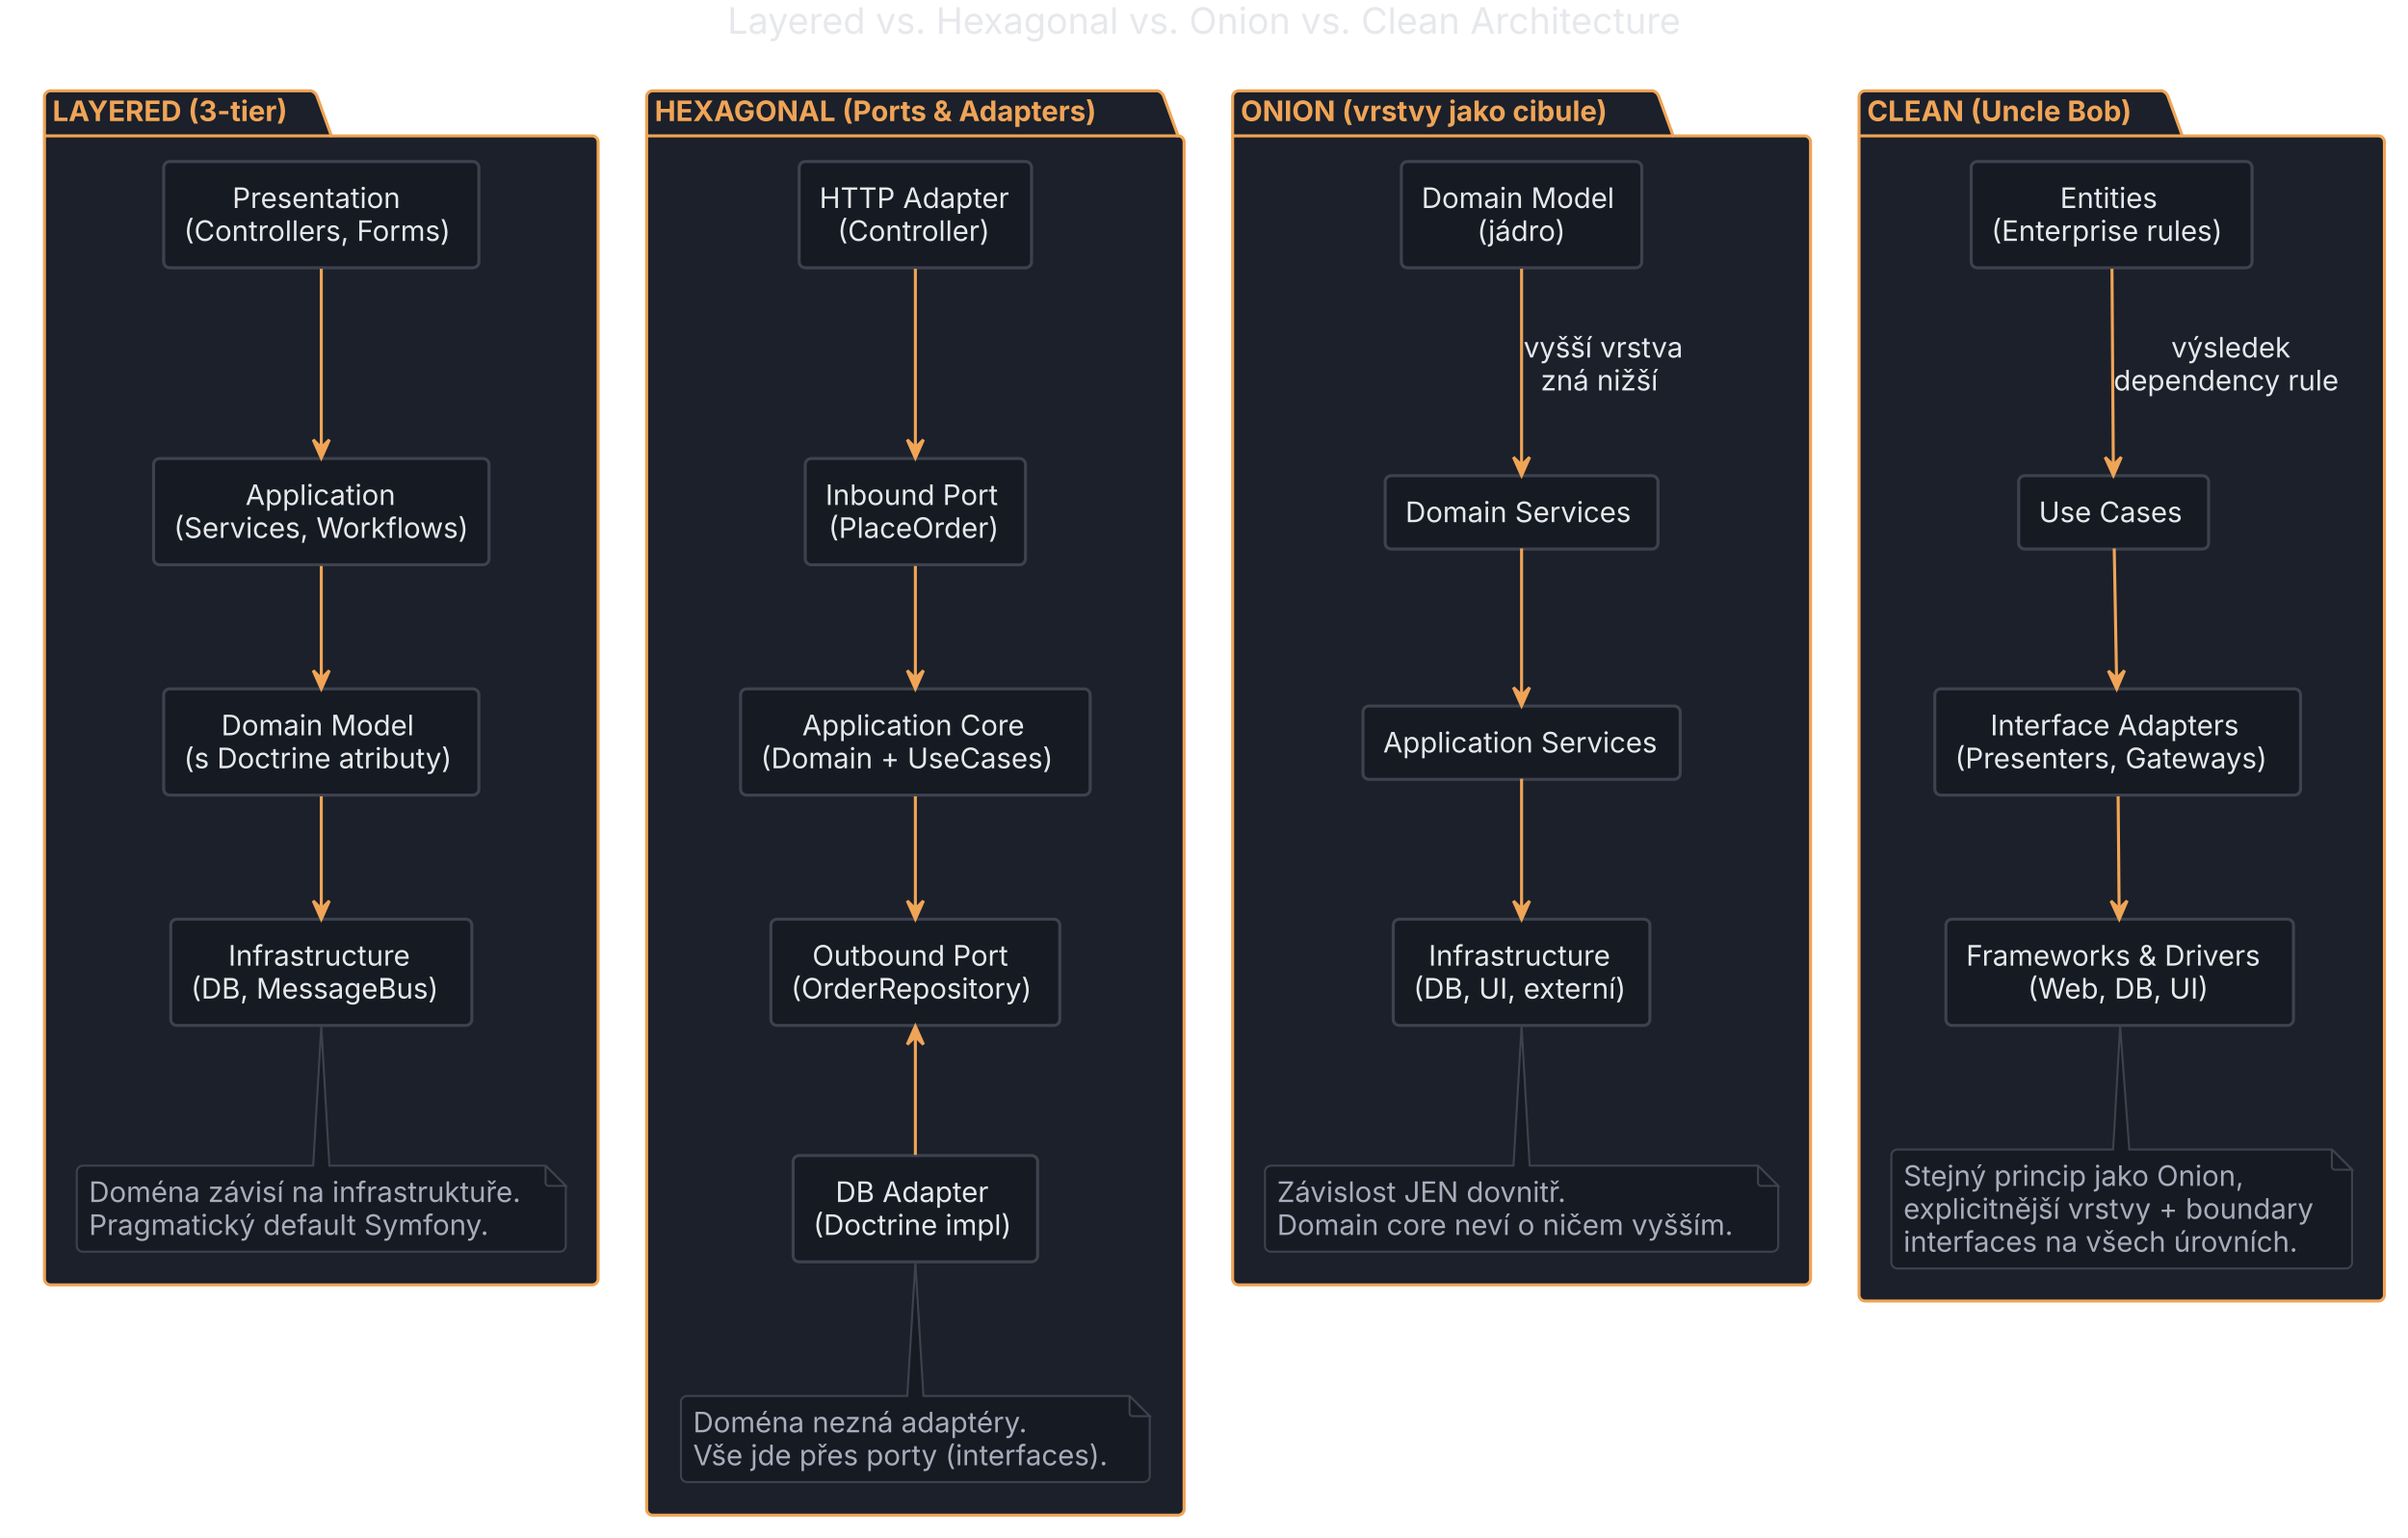
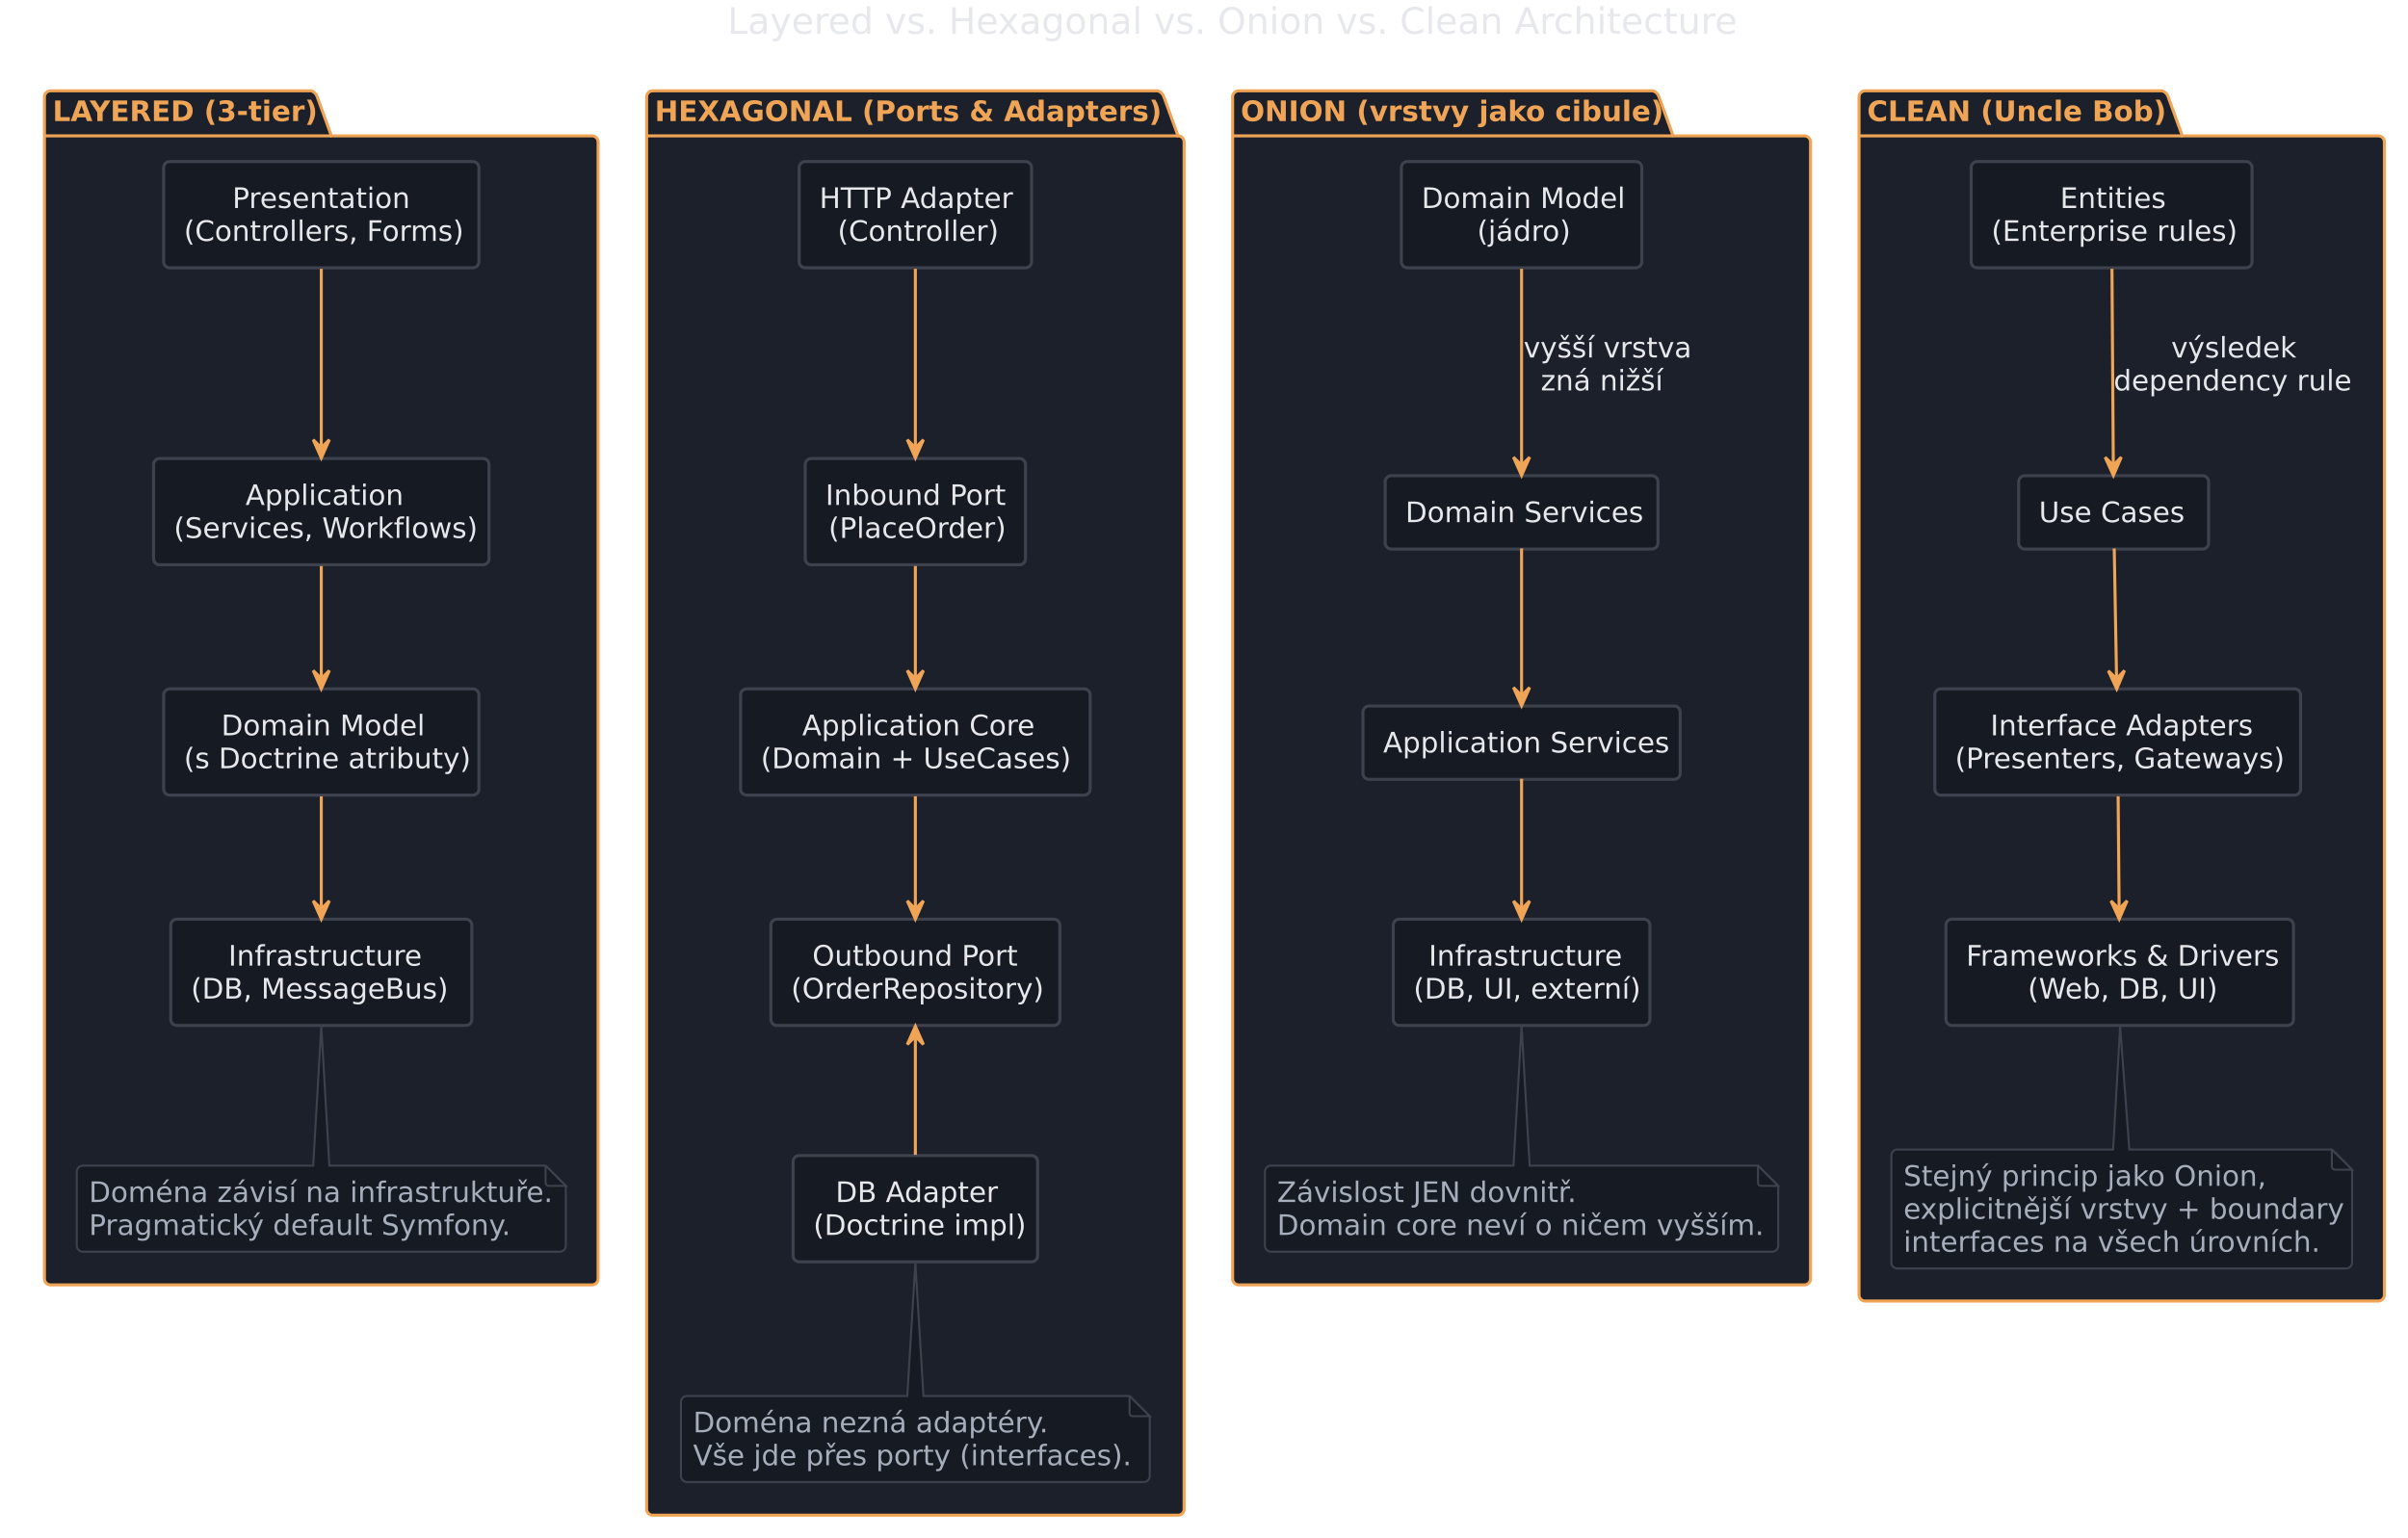
<svg xmlns="http://www.w3.org/2000/svg" contentScriptType="application/ecmascript" contentStyleType="text/css" height="1189.062px" preserveAspectRatio="none" style="width:1862px;height:1189px;background:#11141A;" version="1.1" viewBox="0 0 1862 1189" width="1862.5px" zoomAndPan="magnify">
  <defs />
  <g>
-     <text fill="#E6E8EC" font-family="Inter, ui-sans-serif, system-ui, -apple-system, sans-serif" font-size="28.125" lengthAdjust="spacingAndGlyphs" textLength="771.875" x="562.5" y="26.106">Layered vs. Hexagonal vs. Onion vs. Clean Architecture</text>
+     <text fill="#E6E8EC" font-family="DejaVu Sans" font-size="28.125" lengthAdjust="spacingAndGlyphs" textLength="771.875" x="562.5" y="26.106">Layered vs. Hexagonal vs. Onion vs. Clean Architecture</text>
    <path d="M39.062,70.239 L240.625,70.239 A7.031,7.031 0 0 1 245.312,74.927 L256.25,105.078 L457.812,105.078 A4.688,4.688 0 0 1 462.5,109.766 L462.5,988.989 A4.688,4.688 0 0 1 457.812,993.677 L39.062,993.677 A4.688,4.688 0 0 1 34.375,988.989 L34.375,74.927 A4.688,4.688 0 0 1 39.062,70.239 " fill="#1B202A" style="stroke: #F0A456; stroke-width: 2.344;" />
    <line style="stroke: #F0A456; stroke-width: 2.344;" x1="34.375" x2="256.25" y1="105.078" y2="105.078" />
-     <text fill="#F0A456" font-family="Inter, ui-sans-serif, system-ui, -apple-system, sans-serif" font-size="21.875" font-weight="bold" lengthAdjust="spacingAndGlyphs" textLength="201.562" x="40.625" y="93.669">LAYERED (3-tier)</text>
+     <text fill="#F0A456" font-family="DejaVu Sans" font-size="21.875" font-weight="bold" lengthAdjust="spacingAndGlyphs" textLength="201.562" x="40.625" y="93.669">LAYERED (3-tier)</text>
    <path d="M504.688,70.239 L895.312,70.239 A7.031,7.031 0 0 1 900,74.927 L910.938,105.078 L910.938,105.078 A4.688,4.688 0 0 1 915.625,109.766 L915.625,1167.114 A4.688,4.688 0 0 1 910.938,1171.802 L504.688,1171.802 A4.688,4.688 0 0 1 500,1167.114 L500,74.927 A4.688,4.688 0 0 1 504.688,70.239 " fill="#1B202A" style="stroke: #F0A456; stroke-width: 2.344;" />
    <line style="stroke: #F0A456; stroke-width: 2.344;" x1="500" x2="910.938" y1="105.078" y2="105.078" />
-     <text fill="#F0A456" font-family="Inter, ui-sans-serif, system-ui, -apple-system, sans-serif" font-size="21.875" font-weight="bold" lengthAdjust="spacingAndGlyphs" textLength="390.625" x="506.25" y="93.669">HEXAGONAL (Ports &amp; Adapters)</text>
+     <text fill="#F0A456" font-family="DejaVu Sans" font-size="21.875" font-weight="bold" lengthAdjust="spacingAndGlyphs" textLength="390.625" x="506.25" y="93.669">HEXAGONAL (Ports &amp; Adapters)</text>
    <path d="M957.812,70.239 L1278.125,70.239 A7.031,7.031 0 0 1 1282.812,74.927 L1293.75,105.078 L1395.312,105.078 A4.688,4.688 0 0 1 1400,109.766 L1400,988.989 A4.688,4.688 0 0 1 1395.312,993.677 L957.812,993.677 A4.688,4.688 0 0 1 953.125,988.989 L953.125,74.927 A4.688,4.688 0 0 1 957.812,70.239 " fill="#1B202A" style="stroke: #F0A456; stroke-width: 2.344;" />
    <line style="stroke: #F0A456; stroke-width: 2.344;" x1="953.125" x2="1293.75" y1="105.078" y2="105.078" />
-     <text fill="#F0A456" font-family="Inter, ui-sans-serif, system-ui, -apple-system, sans-serif" font-size="21.875" font-weight="bold" lengthAdjust="spacingAndGlyphs" textLength="320.312" x="959.375" y="93.669">ONION (vrstvy jako cibule)</text>
+     <text fill="#F0A456" font-family="DejaVu Sans" font-size="21.875" font-weight="bold" lengthAdjust="spacingAndGlyphs" textLength="320.312" x="959.375" y="93.669">ONION (vrstvy jako cibule)</text>
    <path d="M1442.188,70.239 L1671.875,70.239 A7.031,7.031 0 0 1 1676.562,74.927 L1687.5,105.078 L1839.062,105.078 A4.688,4.688 0 0 1 1843.75,109.766 L1843.75,1001.489 A4.688,4.688 0 0 1 1839.062,1006.177 L1442.188,1006.177 A4.688,4.688 0 0 1 1437.5,1001.489 L1437.5,74.927 A4.688,4.688 0 0 1 1442.188,70.239 " fill="#1B202A" style="stroke: #F0A456; stroke-width: 2.344;" />
    <line style="stroke: #F0A456; stroke-width: 2.344;" x1="1437.5" x2="1687.5" y1="105.078" y2="105.078" />
-     <text fill="#F0A456" font-family="Inter, ui-sans-serif, system-ui, -apple-system, sans-serif" font-size="21.875" font-weight="bold" lengthAdjust="spacingAndGlyphs" textLength="229.688" x="1443.75" y="93.669">CLEAN (Uncle Bob)</text>
+     <text fill="#F0A456" font-family="DejaVu Sans" font-size="21.875" font-weight="bold" lengthAdjust="spacingAndGlyphs" textLength="229.688" x="1443.75" y="93.669">CLEAN (Uncle Bob)</text>
    <rect fill="#161A22" height="82.178" rx="4.688" ry="4.688" style="stroke: #3D424E; stroke-width: 2.344;" width="243.75" x="126.562" y="124.927" />
-     <text fill="#E6E8EC" font-family="Inter, ui-sans-serif, system-ui, -apple-system, sans-serif" font-size="21.875" lengthAdjust="spacingAndGlyphs" textLength="137.5" x="179.688" y="160.857">Presentation</text>
-     <text fill="#E6E8EC" font-family="Inter, ui-sans-serif, system-ui, -apple-system, sans-serif" font-size="21.875" lengthAdjust="spacingAndGlyphs" textLength="212.5" x="142.188" y="186.321">(Controllers, Forms)</text>
+     <text fill="#E6E8EC" font-family="DejaVu Sans" font-size="21.875" lengthAdjust="spacingAndGlyphs" textLength="137.5" x="179.688" y="160.857">Presentation</text>
+     <text fill="#E6E8EC" font-family="DejaVu Sans" font-size="21.875" lengthAdjust="spacingAndGlyphs" textLength="212.5" x="142.188" y="186.321">(Controllers, Forms)</text>
    <rect fill="#161A22" height="82.178" rx="4.688" ry="4.688" style="stroke: #3D424E; stroke-width: 2.344;" width="259.375" x="118.75" y="354.614" />
-     <text fill="#E6E8EC" font-family="Inter, ui-sans-serif, system-ui, -apple-system, sans-serif" font-size="21.875" lengthAdjust="spacingAndGlyphs" textLength="117.188" x="189.844" y="390.544">Application</text>
-     <text fill="#E6E8EC" font-family="Inter, ui-sans-serif, system-ui, -apple-system, sans-serif" font-size="21.875" lengthAdjust="spacingAndGlyphs" textLength="228.125" x="134.375" y="416.008">(Services, Workflows)</text>
+     <text fill="#E6E8EC" font-family="DejaVu Sans" font-size="21.875" lengthAdjust="spacingAndGlyphs" textLength="117.188" x="189.844" y="390.544">Application</text>
+     <text fill="#E6E8EC" font-family="DejaVu Sans" font-size="21.875" lengthAdjust="spacingAndGlyphs" textLength="228.125" x="134.375" y="416.008">(Services, Workflows)</text>
    <rect fill="#161A22" height="82.178" rx="4.688" ry="4.688" style="stroke: #3D424E; stroke-width: 2.344;" width="243.75" x="126.562" y="532.739" />
-     <text fill="#E6E8EC" font-family="Inter, ui-sans-serif, system-ui, -apple-system, sans-serif" font-size="21.875" lengthAdjust="spacingAndGlyphs" textLength="154.688" x="171.094" y="568.669">Domain Model</text>
-     <text fill="#E6E8EC" font-family="Inter, ui-sans-serif, system-ui, -apple-system, sans-serif" font-size="21.875" lengthAdjust="spacingAndGlyphs" textLength="212.5" x="142.188" y="594.133">(s Doctrine atributy)</text>
+     <text fill="#E6E8EC" font-family="DejaVu Sans" font-size="21.875" lengthAdjust="spacingAndGlyphs" textLength="154.688" x="171.094" y="568.669">Domain Model</text>
+     <text fill="#E6E8EC" font-family="DejaVu Sans" font-size="21.875" lengthAdjust="spacingAndGlyphs" textLength="212.5" x="142.188" y="594.133">(s Doctrine atributy)</text>
    <rect fill="#161A22" height="82.178" rx="4.688" ry="4.688" style="stroke: #3D424E; stroke-width: 2.344;" width="232.812" x="132.031" y="710.864" />
-     <text fill="#E6E8EC" font-family="Inter, ui-sans-serif, system-ui, -apple-system, sans-serif" font-size="21.875" lengthAdjust="spacingAndGlyphs" textLength="143.75" x="176.562" y="746.794">Infrastructure</text>
-     <text fill="#E6E8EC" font-family="Inter, ui-sans-serif, system-ui, -apple-system, sans-serif" font-size="21.875" lengthAdjust="spacingAndGlyphs" textLength="201.562" x="147.656" y="772.258">(DB, MessageBus)</text>
+     <text fill="#E6E8EC" font-family="DejaVu Sans" font-size="21.875" lengthAdjust="spacingAndGlyphs" textLength="143.75" x="176.562" y="746.794">Infrastructure</text>
+     <text fill="#E6E8EC" font-family="DejaVu Sans" font-size="21.875" lengthAdjust="spacingAndGlyphs" textLength="201.562" x="147.656" y="772.258">(DB, MessageBus)</text>
    <path d="M59.375,906.177 L59.375,963.355 A4.688,4.688 0 0 0 64.062,968.042 L432.812,968.042 A4.688,4.688 0 0 0 437.5,963.355 L437.5,917.114 L421.875,901.489 L254.688,901.489 L248.438,793.708 L242.188,901.489 L64.062,901.489 A4.688,4.688 0 0 0 59.375,906.177 " fill="#161A22" style="stroke: #3D424E; stroke-width: 1.562;" />
    <path d="M421.875,901.489 L421.875,914.77 A2.344,2.344 0 0 0 424.219,917.114 L437.5,917.114 L421.875,901.489 " fill="#161A22" style="stroke: #3D424E; stroke-width: 1.562;" />
-     <text fill="#A6ADBB" font-family="Inter, ui-sans-serif, system-ui, -apple-system, sans-serif" font-size="21.875" lengthAdjust="spacingAndGlyphs" textLength="345.312" x="68.75" y="929.607">Doména závisí na infrastruktuře.</text>
-     <text fill="#A6ADBB" font-family="Inter, ui-sans-serif, system-ui, -apple-system, sans-serif" font-size="21.875" lengthAdjust="spacingAndGlyphs" textLength="312.5" x="68.75" y="955.071">Pragmatický default Symfony.</text>
+     <text fill="#A6ADBB" font-family="DejaVu Sans" font-size="21.875" lengthAdjust="spacingAndGlyphs" textLength="345.312" x="68.75" y="929.607">Doména závisí na infrastruktuře.</text>
+     <text fill="#A6ADBB" font-family="DejaVu Sans" font-size="21.875" lengthAdjust="spacingAndGlyphs" textLength="312.5" x="68.75" y="955.071">Pragmatický default Symfony.</text>
    <rect fill="#161A22" height="82.178" rx="4.688" ry="4.688" style="stroke: #3D424E; stroke-width: 2.344;" width="270.312" x="572.656" y="532.739" />
-     <text fill="#E6E8EC" font-family="Inter, ui-sans-serif, system-ui, -apple-system, sans-serif" font-size="21.875" lengthAdjust="spacingAndGlyphs" textLength="175" x="620.312" y="568.669">Application Core</text>
-     <text fill="#E6E8EC" font-family="Inter, ui-sans-serif, system-ui, -apple-system, sans-serif" font-size="21.875" lengthAdjust="spacingAndGlyphs" textLength="239.062" x="588.281" y="594.133">(Domain + UseCases)</text>
+     <text fill="#E6E8EC" font-family="DejaVu Sans" font-size="21.875" lengthAdjust="spacingAndGlyphs" textLength="175" x="620.312" y="568.669">Application Core</text>
+     <text fill="#E6E8EC" font-family="DejaVu Sans" font-size="21.875" lengthAdjust="spacingAndGlyphs" textLength="239.062" x="588.281" y="594.133">(Domain + UseCases)</text>
    <rect fill="#161A22" height="82.178" rx="4.688" ry="4.688" style="stroke: #3D424E; stroke-width: 2.344;" width="170.312" x="622.656" y="354.614" />
-     <text fill="#E6E8EC" font-family="Inter, ui-sans-serif, system-ui, -apple-system, sans-serif" font-size="21.875" lengthAdjust="spacingAndGlyphs" textLength="139.062" x="638.281" y="390.544">Inbound Port</text>
-     <text fill="#E6E8EC" font-family="Inter, ui-sans-serif, system-ui, -apple-system, sans-serif" font-size="21.875" lengthAdjust="spacingAndGlyphs" textLength="134.375" x="640.625" y="416.008">(PlaceOrder)</text>
+     <text fill="#E6E8EC" font-family="DejaVu Sans" font-size="21.875" lengthAdjust="spacingAndGlyphs" textLength="139.062" x="638.281" y="390.544">Inbound Port</text>
+     <text fill="#E6E8EC" font-family="DejaVu Sans" font-size="21.875" lengthAdjust="spacingAndGlyphs" textLength="134.375" x="640.625" y="416.008">(PlaceOrder)</text>
    <rect fill="#161A22" height="82.178" rx="4.688" ry="4.688" style="stroke: #3D424E; stroke-width: 2.344;" width="223.438" x="596.094" y="710.864" />
-     <text fill="#E6E8EC" font-family="Inter, ui-sans-serif, system-ui, -apple-system, sans-serif" font-size="21.875" lengthAdjust="spacingAndGlyphs" textLength="159.375" x="628.125" y="746.794">Outbound Port</text>
-     <text fill="#E6E8EC" font-family="Inter, ui-sans-serif, system-ui, -apple-system, sans-serif" font-size="21.875" lengthAdjust="spacingAndGlyphs" textLength="192.188" x="611.719" y="772.258">(OrderRepository)</text>
+     <text fill="#E6E8EC" font-family="DejaVu Sans" font-size="21.875" lengthAdjust="spacingAndGlyphs" textLength="159.375" x="628.125" y="746.794">Outbound Port</text>
+     <text fill="#E6E8EC" font-family="DejaVu Sans" font-size="21.875" lengthAdjust="spacingAndGlyphs" textLength="192.188" x="611.719" y="772.258">(OrderRepository)</text>
    <rect fill="#161A22" height="82.178" rx="4.688" ry="4.688" style="stroke: #3D424E; stroke-width: 2.344;" width="179.688" x="617.969" y="124.927" />
-     <text fill="#E6E8EC" font-family="Inter, ui-sans-serif, system-ui, -apple-system, sans-serif" font-size="21.875" lengthAdjust="spacingAndGlyphs" textLength="148.438" x="633.594" y="160.857">HTTP Adapter</text>
-     <text fill="#E6E8EC" font-family="Inter, ui-sans-serif, system-ui, -apple-system, sans-serif" font-size="21.875" lengthAdjust="spacingAndGlyphs" textLength="120.312" x="647.656" y="186.321">(Controller)</text>
+     <text fill="#E6E8EC" font-family="DejaVu Sans" font-size="21.875" lengthAdjust="spacingAndGlyphs" textLength="148.438" x="633.594" y="160.857">HTTP Adapter</text>
+     <text fill="#E6E8EC" font-family="DejaVu Sans" font-size="21.875" lengthAdjust="spacingAndGlyphs" textLength="120.312" x="647.656" y="186.321">(Controller)</text>
    <rect fill="#161A22" height="82.178" rx="4.688" ry="4.688" style="stroke: #3D424E; stroke-width: 2.344;" width="189.062" x="613.281" y="893.677" />
-     <text fill="#E6E8EC" font-family="Inter, ui-sans-serif, system-ui, -apple-system, sans-serif" font-size="21.875" lengthAdjust="spacingAndGlyphs" textLength="123.438" x="646.094" y="929.607">DB Adapter</text>
-     <text fill="#E6E8EC" font-family="Inter, ui-sans-serif, system-ui, -apple-system, sans-serif" font-size="21.875" lengthAdjust="spacingAndGlyphs" textLength="157.812" x="628.906" y="955.071">(Doctrine impl)</text>
+     <text fill="#E6E8EC" font-family="DejaVu Sans" font-size="21.875" lengthAdjust="spacingAndGlyphs" textLength="123.438" x="646.094" y="929.607">DB Adapter</text>
+     <text fill="#E6E8EC" font-family="DejaVu Sans" font-size="21.875" lengthAdjust="spacingAndGlyphs" textLength="157.812" x="628.906" y="955.071">(Doctrine impl)</text>
    <path d="M526.562,1084.302 L526.562,1141.479 A4.688,4.688 0 0 0 531.25,1146.167 L884.375,1146.167 A4.688,4.688 0 0 0 889.062,1141.479 L889.062,1095.239 L873.438,1079.614 L714.062,1079.614 L707.812,976.802 L701.562,1079.614 L531.25,1079.614 A4.688,4.688 0 0 0 526.562,1084.302 " fill="#161A22" style="stroke: #3D424E; stroke-width: 1.562;" />
    <path d="M873.438,1079.614 L873.438,1092.896 A2.344,2.344 0 0 0 875.781,1095.239 L889.062,1095.239 L873.438,1079.614 " fill="#161A22" style="stroke: #3D424E; stroke-width: 1.562;" />
-     <text fill="#A6ADBB" font-family="Inter, ui-sans-serif, system-ui, -apple-system, sans-serif" font-size="21.875" lengthAdjust="spacingAndGlyphs" textLength="271.875" x="535.938" y="1107.732">Doména nezná adaptéry.</text>
-     <text fill="#A6ADBB" font-family="Inter, ui-sans-serif, system-ui, -apple-system, sans-serif" font-size="21.875" lengthAdjust="spacingAndGlyphs" textLength="329.688" x="535.938" y="1133.196">Vše jde přes porty (interfaces).</text>
+     <text fill="#A6ADBB" font-family="DejaVu Sans" font-size="21.875" lengthAdjust="spacingAndGlyphs" textLength="271.875" x="535.938" y="1107.732">Doména nezná adaptéry.</text>
+     <text fill="#A6ADBB" font-family="DejaVu Sans" font-size="21.875" lengthAdjust="spacingAndGlyphs" textLength="329.688" x="535.938" y="1133.196">Vše jde přes porty (interfaces).</text>
    <rect fill="#161A22" height="82.178" rx="4.688" ry="4.688" style="stroke: #3D424E; stroke-width: 2.344;" width="185.938" x="1083.594" y="124.927" />
-     <text fill="#E6E8EC" font-family="Inter, ui-sans-serif, system-ui, -apple-system, sans-serif" font-size="21.875" lengthAdjust="spacingAndGlyphs" textLength="154.688" x="1099.219" y="160.857">Domain Model</text>
-     <text fill="#E6E8EC" font-family="Inter, ui-sans-serif, system-ui, -apple-system, sans-serif" font-size="21.875" lengthAdjust="spacingAndGlyphs" textLength="68.75" x="1142.188" y="186.321">(jádro)</text>
+     <text fill="#E6E8EC" font-family="DejaVu Sans" font-size="21.875" lengthAdjust="spacingAndGlyphs" textLength="154.688" x="1099.219" y="160.857">Domain Model</text>
+     <text fill="#E6E8EC" font-family="DejaVu Sans" font-size="21.875" lengthAdjust="spacingAndGlyphs" textLength="68.75" x="1142.188" y="186.321">(jádro)</text>
    <rect fill="#161A22" height="56.714" rx="4.688" ry="4.688" style="stroke: #3D424E; stroke-width: 2.344;" width="210.938" x="1071.094" y="367.896" />
-     <text fill="#E6E8EC" font-family="Inter, ui-sans-serif, system-ui, -apple-system, sans-serif" font-size="21.875" lengthAdjust="spacingAndGlyphs" textLength="179.688" x="1086.719" y="403.825">Domain Services</text>
+     <text fill="#E6E8EC" font-family="DejaVu Sans" font-size="21.875" lengthAdjust="spacingAndGlyphs" textLength="179.688" x="1086.719" y="403.825">Domain Services</text>
    <rect fill="#161A22" height="56.714" rx="4.688" ry="4.688" style="stroke: #3D424E; stroke-width: 2.344;" width="245.312" x="1053.906" y="546.02" />
-     <text fill="#E6E8EC" font-family="Inter, ui-sans-serif, system-ui, -apple-system, sans-serif" font-size="21.875" lengthAdjust="spacingAndGlyphs" textLength="214.062" x="1069.531" y="581.95">Application Services</text>
+     <text fill="#E6E8EC" font-family="DejaVu Sans" font-size="21.875" lengthAdjust="spacingAndGlyphs" textLength="214.062" x="1069.531" y="581.95">Application Services</text>
    <rect fill="#161A22" height="82.178" rx="4.688" ry="4.688" style="stroke: #3D424E; stroke-width: 2.344;" width="198.438" x="1077.344" y="710.864" />
-     <text fill="#E6E8EC" font-family="Inter, ui-sans-serif, system-ui, -apple-system, sans-serif" font-size="21.875" lengthAdjust="spacingAndGlyphs" textLength="143.75" x="1104.688" y="746.794">Infrastructure</text>
-     <text fill="#E6E8EC" font-family="Inter, ui-sans-serif, system-ui, -apple-system, sans-serif" font-size="21.875" lengthAdjust="spacingAndGlyphs" textLength="167.188" x="1092.969" y="772.258">(DB, UI, externí)</text>
+     <text fill="#E6E8EC" font-family="DejaVu Sans" font-size="21.875" lengthAdjust="spacingAndGlyphs" textLength="143.75" x="1104.688" y="746.794">Infrastructure</text>
+     <text fill="#E6E8EC" font-family="DejaVu Sans" font-size="21.875" lengthAdjust="spacingAndGlyphs" textLength="167.188" x="1092.969" y="772.258">(DB, UI, externí)</text>
    <path d="M978.125,906.177 L978.125,963.355 A4.688,4.688 0 0 0 982.812,968.042 L1370.312,968.042 A4.688,4.688 0 0 0 1375,963.355 L1375,917.114 L1359.375,901.489 L1182.812,901.489 L1176.562,793.708 L1170.312,901.489 L982.812,901.489 A4.688,4.688 0 0 0 978.125,906.177 " fill="#161A22" style="stroke: #3D424E; stroke-width: 1.562;" />
    <path d="M1359.375,901.489 L1359.375,914.77 A2.344,2.344 0 0 0 1361.719,917.114 L1375,917.114 L1359.375,901.489 " fill="#161A22" style="stroke: #3D424E; stroke-width: 1.562;" />
-     <text fill="#A6ADBB" font-family="Inter, ui-sans-serif, system-ui, -apple-system, sans-serif" font-size="21.875" lengthAdjust="spacingAndGlyphs" textLength="221.875" x="987.5" y="929.607">Závislost JEN dovnitř.</text>
-     <text fill="#A6ADBB" font-family="Inter, ui-sans-serif, system-ui, -apple-system, sans-serif" font-size="21.875" lengthAdjust="spacingAndGlyphs" textLength="364.062" x="987.5" y="955.071">Domain core neví o ničem vyšším.</text>
+     <text fill="#A6ADBB" font-family="DejaVu Sans" font-size="21.875" lengthAdjust="spacingAndGlyphs" textLength="221.875" x="987.5" y="929.607">Závislost JEN dovnitř.</text>
+     <text fill="#A6ADBB" font-family="DejaVu Sans" font-size="21.875" lengthAdjust="spacingAndGlyphs" textLength="364.062" x="987.5" y="955.071">Domain core neví o ničem vyšším.</text>
    <rect fill="#161A22" height="82.178" rx="4.688" ry="4.688" style="stroke: #3D424E; stroke-width: 2.344;" width="217.188" x="1524.219" y="124.927" />
-     <text fill="#E6E8EC" font-family="Inter, ui-sans-serif, system-ui, -apple-system, sans-serif" font-size="21.875" lengthAdjust="spacingAndGlyphs" textLength="79.688" x="1592.969" y="160.857">Entities</text>
-     <text fill="#E6E8EC" font-family="Inter, ui-sans-serif, system-ui, -apple-system, sans-serif" font-size="21.875" lengthAdjust="spacingAndGlyphs" textLength="185.938" x="1539.844" y="186.321">(Enterprise rules)</text>
+     <text fill="#E6E8EC" font-family="DejaVu Sans" font-size="21.875" lengthAdjust="spacingAndGlyphs" textLength="79.688" x="1592.969" y="160.857">Entities</text>
+     <text fill="#E6E8EC" font-family="DejaVu Sans" font-size="21.875" lengthAdjust="spacingAndGlyphs" textLength="185.938" x="1539.844" y="186.321">(Enterprise rules)</text>
    <rect fill="#161A22" height="56.714" rx="4.688" ry="4.688" style="stroke: #3D424E; stroke-width: 2.344;" width="146.875" x="1560.938" y="367.896" />
-     <text fill="#E6E8EC" font-family="Inter, ui-sans-serif, system-ui, -apple-system, sans-serif" font-size="21.875" lengthAdjust="spacingAndGlyphs" textLength="115.625" x="1576.562" y="403.825">Use Cases</text>
+     <text fill="#E6E8EC" font-family="DejaVu Sans" font-size="21.875" lengthAdjust="spacingAndGlyphs" textLength="115.625" x="1576.562" y="403.825">Use Cases</text>
    <rect fill="#161A22" height="82.178" rx="4.688" ry="4.688" style="stroke: #3D424E; stroke-width: 2.344;" width="282.812" x="1496.094" y="532.739" />
-     <text fill="#E6E8EC" font-family="Inter, ui-sans-serif, system-ui, -apple-system, sans-serif" font-size="21.875" lengthAdjust="spacingAndGlyphs" textLength="196.875" x="1539.062" y="568.669">Interface Adapters</text>
-     <text fill="#E6E8EC" font-family="Inter, ui-sans-serif, system-ui, -apple-system, sans-serif" font-size="21.875" lengthAdjust="spacingAndGlyphs" textLength="251.562" x="1511.719" y="594.133">(Presenters, Gateways)</text>
+     <text fill="#E6E8EC" font-family="DejaVu Sans" font-size="21.875" lengthAdjust="spacingAndGlyphs" textLength="196.875" x="1539.062" y="568.669">Interface Adapters</text>
+     <text fill="#E6E8EC" font-family="DejaVu Sans" font-size="21.875" lengthAdjust="spacingAndGlyphs" textLength="251.562" x="1511.719" y="594.133">(Presenters, Gateways)</text>
    <rect fill="#161A22" height="82.178" rx="4.688" ry="4.688" style="stroke: #3D424E; stroke-width: 2.344;" width="268.75" x="1504.688" y="710.864" />
-     <text fill="#E6E8EC" font-family="Inter, ui-sans-serif, system-ui, -apple-system, sans-serif" font-size="21.875" lengthAdjust="spacingAndGlyphs" textLength="237.5" x="1520.312" y="746.794">Frameworks &amp; Drivers</text>
-     <text fill="#E6E8EC" font-family="Inter, ui-sans-serif, system-ui, -apple-system, sans-serif" font-size="21.875" lengthAdjust="spacingAndGlyphs" textLength="142.188" x="1567.969" y="772.258">(Web, DB, UI)</text>
+     <text fill="#E6E8EC" font-family="DejaVu Sans" font-size="21.875" lengthAdjust="spacingAndGlyphs" textLength="237.5" x="1520.312" y="746.794">Frameworks &amp; Drivers</text>
+     <text fill="#E6E8EC" font-family="DejaVu Sans" font-size="21.875" lengthAdjust="spacingAndGlyphs" textLength="142.188" x="1567.969" y="772.258">(Web, DB, UI)</text>
    <path d="M1462.5,893.677 L1462.5,976.318 A4.688,4.688 0 0 0 1467.188,981.006 L1814.062,981.006 A4.688,4.688 0 0 0 1818.75,976.318 L1818.75,904.614 L1803.125,888.989 L1646.484,888.989 L1639.406,793.708 L1633.984,888.989 L1467.188,888.989 A4.688,4.688 0 0 0 1462.5,893.677 " fill="#161A22" style="stroke: #3D424E; stroke-width: 1.562;" />
    <path d="M1803.125,888.989 L1803.125,902.27 A2.344,2.344 0 0 0 1805.469,904.614 L1818.75,904.614 L1803.125,888.989 " fill="#161A22" style="stroke: #3D424E; stroke-width: 1.562;" />
-     <text fill="#A6ADBB" font-family="Inter, ui-sans-serif, system-ui, -apple-system, sans-serif" font-size="21.875" lengthAdjust="spacingAndGlyphs" textLength="270.312" x="1471.875" y="917.107">Stejný princip jako Onion,</text>
-     <text fill="#A6ADBB" font-family="Inter, ui-sans-serif, system-ui, -apple-system, sans-serif" font-size="21.875" lengthAdjust="spacingAndGlyphs" textLength="323.438" x="1471.875" y="942.571">explicitnější vrstvy + boundary</text>
-     <text fill="#A6ADBB" font-family="Inter, ui-sans-serif, system-ui, -apple-system, sans-serif" font-size="21.875" lengthAdjust="spacingAndGlyphs" textLength="314.062" x="1471.875" y="968.034">interfaces na všech úrovních.</text>
+     <text fill="#A6ADBB" font-family="DejaVu Sans" font-size="21.875" lengthAdjust="spacingAndGlyphs" textLength="270.312" x="1471.875" y="917.107">Stejný princip jako Onion,</text>
+     <text fill="#A6ADBB" font-family="DejaVu Sans" font-size="21.875" lengthAdjust="spacingAndGlyphs" textLength="323.438" x="1471.875" y="942.571">explicitnější vrstvy + boundary</text>
+     <text fill="#A6ADBB" font-family="DejaVu Sans" font-size="21.875" lengthAdjust="spacingAndGlyphs" textLength="314.062" x="1471.875" y="968.034">interfaces na všech úrovních.</text>
    <path d="M248.438,207.88 C248.438,246.458 248.438,304.942 248.438,346.114 " fill="none" id="l1-&gt;l2" style="stroke: #F0A456; stroke-width: 2.344;" />
    <polygon fill="#F0A456" points="248.438,354.114,254.688,340.052,248.438,346.302,242.188,340.052,248.438,354.114" style="stroke: #F0A456; stroke-width: 2.344;" />
    <path d="M248.438,437.739 C248.438,463.521 248.438,497.161 248.438,524.395 " fill="none" id="l2-&gt;l3" style="stroke: #F0A456; stroke-width: 2.344;" />
    <polygon fill="#F0A456" points="248.438,532.614,254.688,518.552,248.438,524.802,242.188,518.552,248.438,532.614" style="stroke: #F0A456; stroke-width: 2.344;" />
    <path d="M248.438,615.864 C248.438,641.645 248.438,675.286 248.438,702.52 " fill="none" id="l3-&gt;l4" style="stroke: #F0A456; stroke-width: 2.344;" />
    <polygon fill="#F0A456" points="248.438,710.739,254.688,696.677,248.438,702.927,242.188,696.677,248.438,710.739" style="stroke: #F0A456; stroke-width: 2.344;" />
    <path d="M707.812,207.88 C707.812,246.458 707.812,304.942 707.812,346.114 " fill="none" id="ha1-&gt;hi" style="stroke: #F0A456; stroke-width: 2.344;" />
    <polygon fill="#F0A456" points="707.812,354.114,714.062,340.052,707.812,346.302,701.562,340.052,707.812,354.114" style="stroke: #F0A456; stroke-width: 2.344;" />
    <path d="M707.812,437.739 C707.812,463.521 707.812,497.161 707.812,524.395 " fill="none" id="hi-&gt;hc" style="stroke: #F0A456; stroke-width: 2.344;" />
    <polygon fill="#F0A456" points="707.812,532.614,714.062,518.552,707.812,524.802,701.562,518.552,707.812,532.614" style="stroke: #F0A456; stroke-width: 2.344;" />
    <path d="M707.812,615.864 C707.812,641.645 707.812,675.286 707.812,702.52 " fill="none" id="hc-&gt;ho" style="stroke: #F0A456; stroke-width: 2.344;" />
    <polygon fill="#F0A456" points="707.812,710.739,714.062,696.677,707.812,702.927,701.562,696.677,707.812,710.739" style="stroke: #F0A456; stroke-width: 2.344;" />
    <path d="M707.812,801.552 C707.812,830.114 707.812,865.989 707.812,893.13 " fill="none" id="ho&lt;-ha2" style="stroke: #F0A456; stroke-width: 2.344;" />
    <polygon fill="#F0A456" points="707.812,793.708,701.562,807.77,707.812,801.52,714.062,807.77,707.812,793.708" style="stroke: #F0A456; stroke-width: 2.344;" />
    <path d="M1176.562,207.88 C1176.562,250.817 1176.562,318.364 1176.562,359.317 " fill="none" id="od-&gt;ods" style="stroke: #F0A456; stroke-width: 2.344;" />
    <polygon fill="#F0A456" points="1176.562,367.646,1182.812,353.583,1176.562,359.833,1170.312,353.583,1176.562,367.646" style="stroke: #F0A456; stroke-width: 2.344;" />
-     <text fill="#E6E8EC" font-family="Inter, ui-sans-serif, system-ui, -apple-system, sans-serif" font-size="21.875" lengthAdjust="spacingAndGlyphs" textLength="120.312" x="1178.125" y="276.482">vyšší vrstva</text>
-     <text fill="#E6E8EC" font-family="Inter, ui-sans-serif, system-ui, -apple-system, sans-serif" font-size="21.875" lengthAdjust="spacingAndGlyphs" textLength="93.75" x="1191.406" y="301.945">zná nižší</text>
+     <text fill="#E6E8EC" font-family="DejaVu Sans" font-size="21.875" lengthAdjust="spacingAndGlyphs" textLength="120.312" x="1178.125" y="276.482">vyšší vrstva</text>
+     <text fill="#E6E8EC" font-family="DejaVu Sans" font-size="21.875" lengthAdjust="spacingAndGlyphs" textLength="93.75" x="1191.406" y="301.945">zná nižší</text>
    <path d="M1176.562,424.161 C1176.562,454.489 1176.562,504.177 1176.562,537.63 " fill="none" id="ods-&gt;oas" style="stroke: #F0A456; stroke-width: 2.344;" />
    <polygon fill="#F0A456" points="1176.562,545.755,1182.812,531.692,1176.562,537.942,1170.312,531.692,1176.562,545.755" style="stroke: #F0A456; stroke-width: 2.344;" />
    <path d="M1176.562,602.286 C1176.562,628.911 1176.562,670.458 1176.562,702.833 " fill="none" id="oas-&gt;oi" style="stroke: #F0A456; stroke-width: 2.344;" />
    <polygon fill="#F0A456" points="1176.562,710.864,1182.812,696.802,1176.562,703.052,1170.312,696.802,1176.562,710.864" style="stroke: #F0A456; stroke-width: 2.344;" />
    <path d="M1633.094,207.88 C1633.391,250.817 1633.844,318.364 1634.125,359.317 " fill="none" id="ce-&gt;cu" style="stroke: #F0A456; stroke-width: 2.344;" />
    <polygon fill="#F0A456" points="1634.188,367.646,1640.317,353.53,1634.12,359.833,1627.817,353.637,1634.188,367.646" style="stroke: #F0A456; stroke-width: 2.344;" />
-     <text fill="#E6E8EC" font-family="Inter, ui-sans-serif, system-ui, -apple-system, sans-serif" font-size="21.875" lengthAdjust="spacingAndGlyphs" textLength="93.75" x="1678.906" y="276.482">výsledek</text>
-     <text fill="#E6E8EC" font-family="Inter, ui-sans-serif, system-ui, -apple-system, sans-serif" font-size="21.875" lengthAdjust="spacingAndGlyphs" textLength="182.812" x="1634.375" y="301.945">dependency rule</text>
+     <text fill="#E6E8EC" font-family="DejaVu Sans" font-size="21.875" lengthAdjust="spacingAndGlyphs" textLength="93.75" x="1678.906" y="276.482">výsledek</text>
+     <text fill="#E6E8EC" font-family="DejaVu Sans" font-size="21.875" lengthAdjust="spacingAndGlyphs" textLength="182.812" x="1634.375" y="301.945">dependency rule</text>
    <path d="M1634.844,424.161 C1635.328,450.786 1636.062,492.333 1636.641,524.708 " fill="none" id="cu-&gt;cia" style="stroke: #F0A456; stroke-width: 2.344;" />
    <polygon fill="#F0A456" points="1636.781,532.739,1642.789,518.571,1636.647,524.928,1630.29,518.786,1636.781,532.739" style="stroke: #F0A456; stroke-width: 2.344;" />
    <path d="M1637.859,615.864 C1638.094,641.645 1638.391,675.286 1638.625,702.52 " fill="none" id="cia-&gt;cfd" style="stroke: #F0A456; stroke-width: 2.344;" />
    <polygon fill="#F0A456" points="1638.703,710.739,1644.832,696.624,1638.636,702.927,1632.333,696.731,1638.703,710.739" style="stroke: #F0A456; stroke-width: 2.344;" />
  </g>
</svg>
